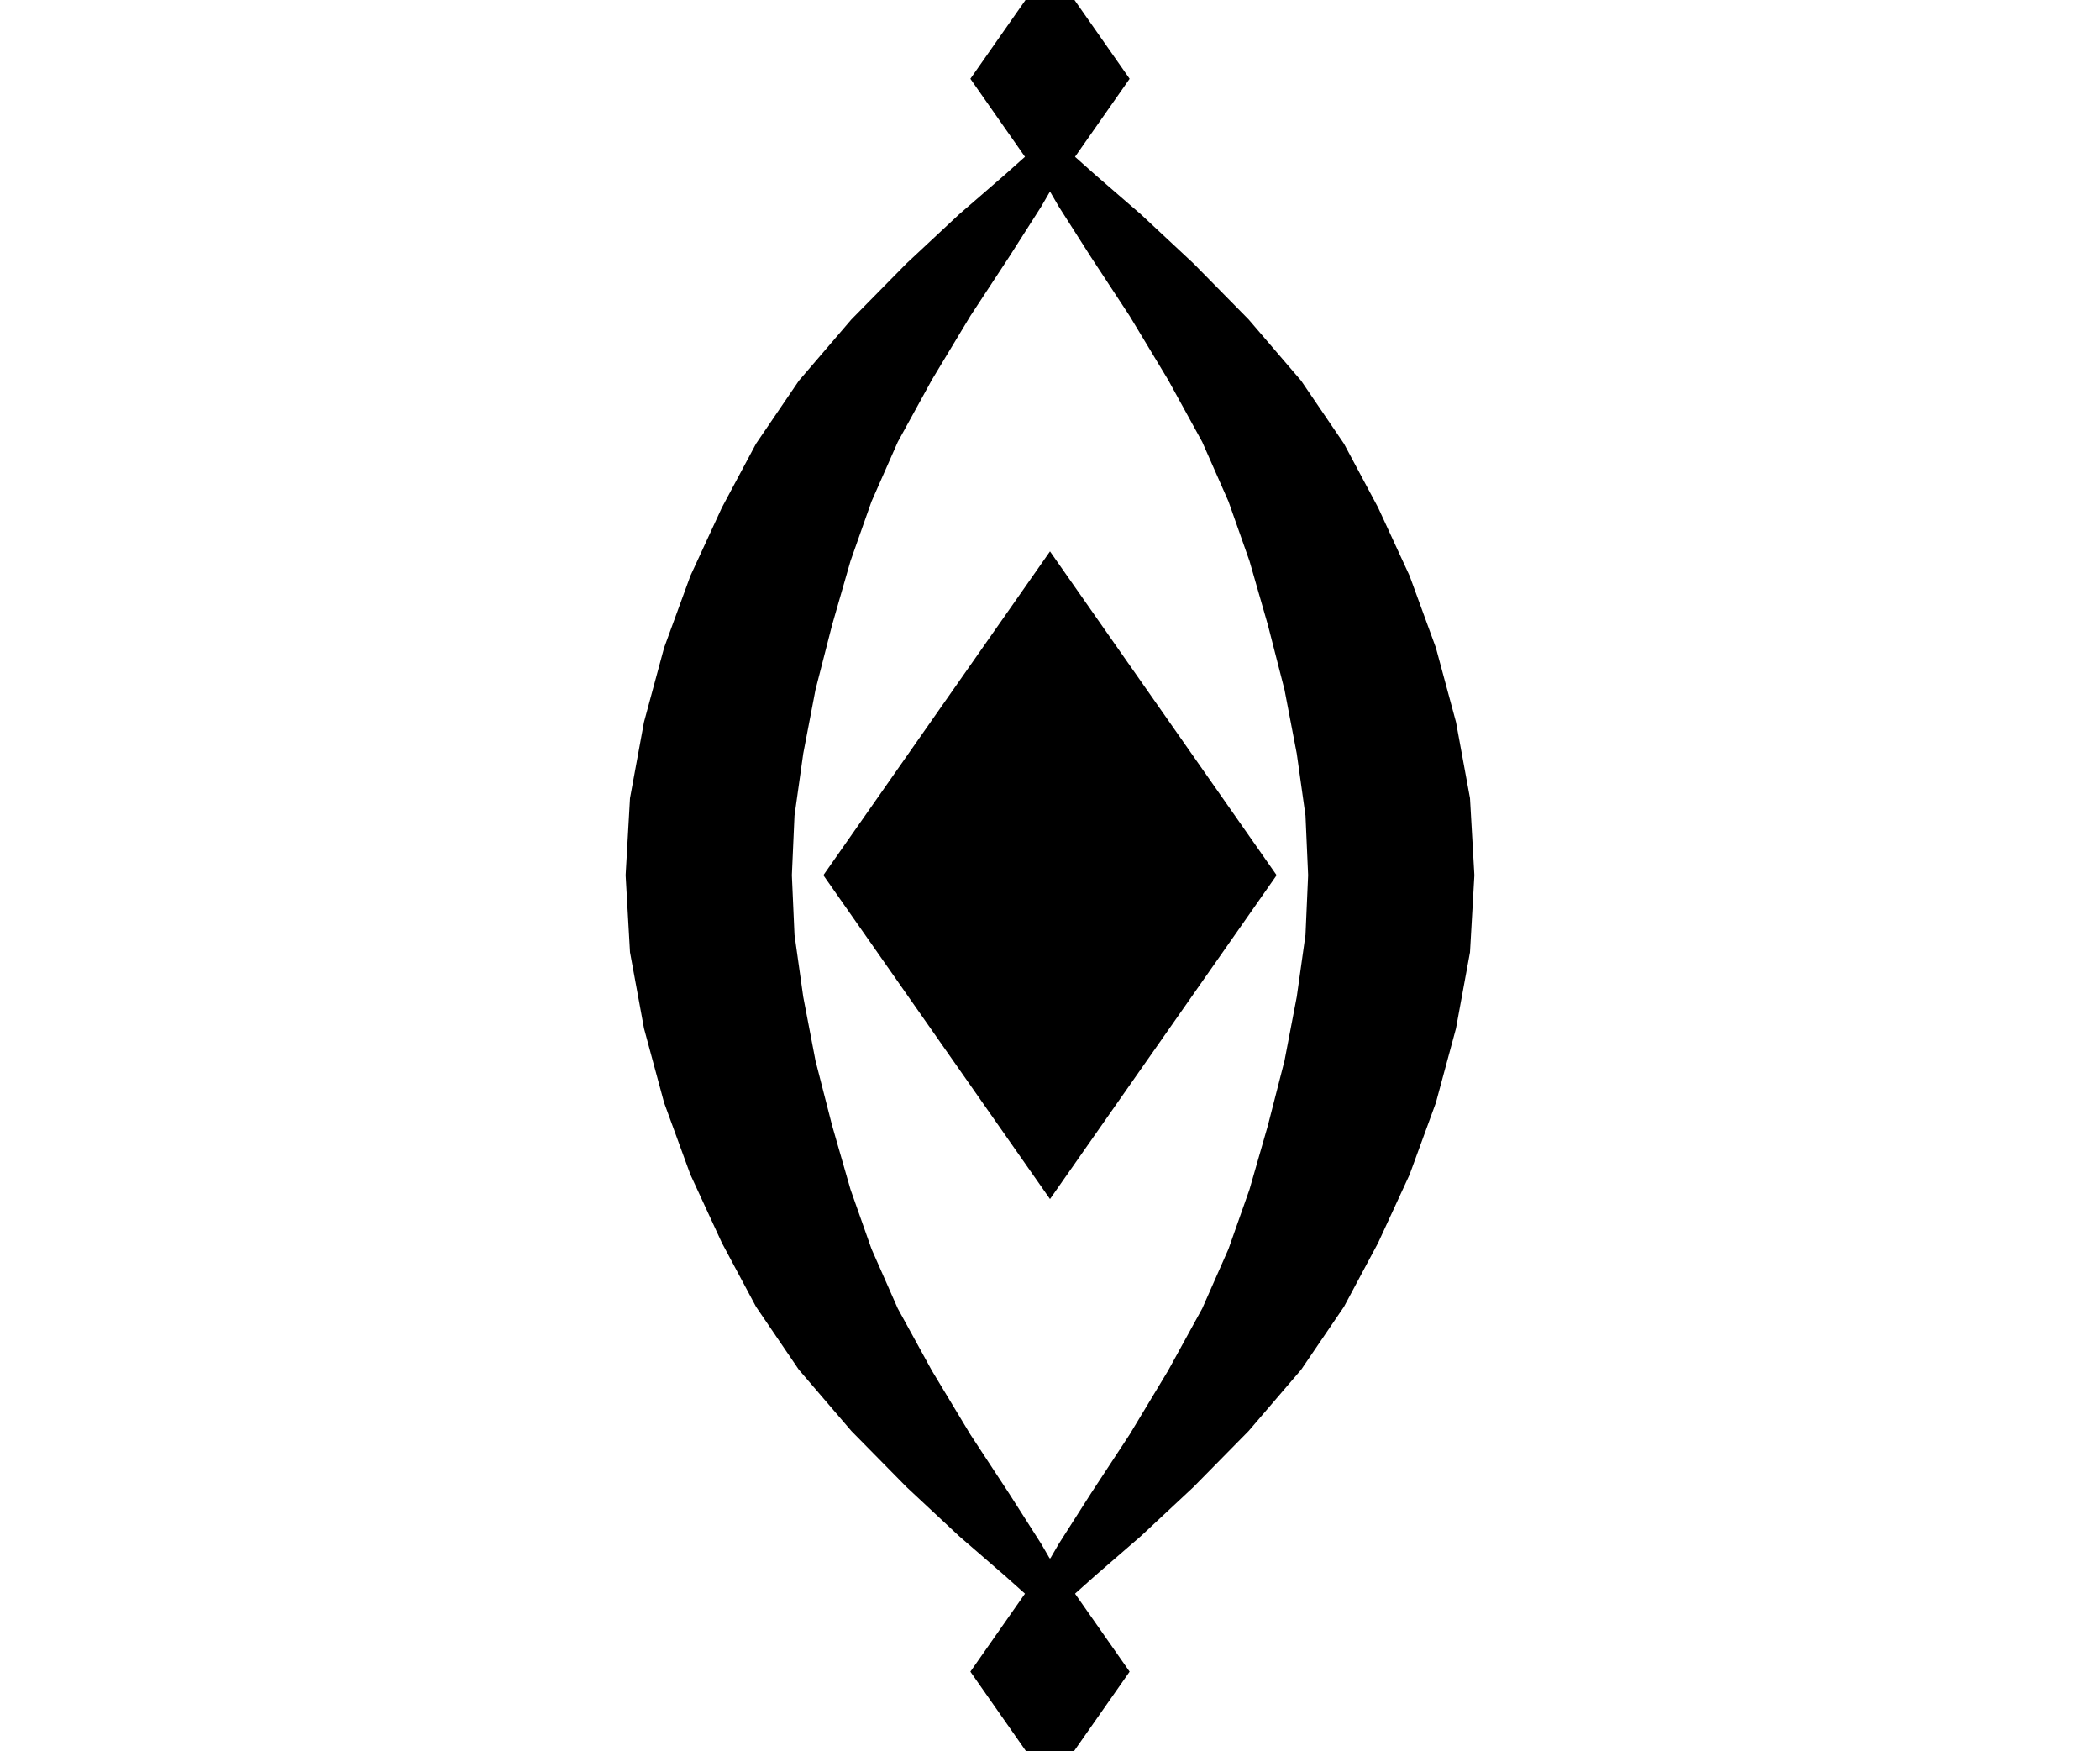
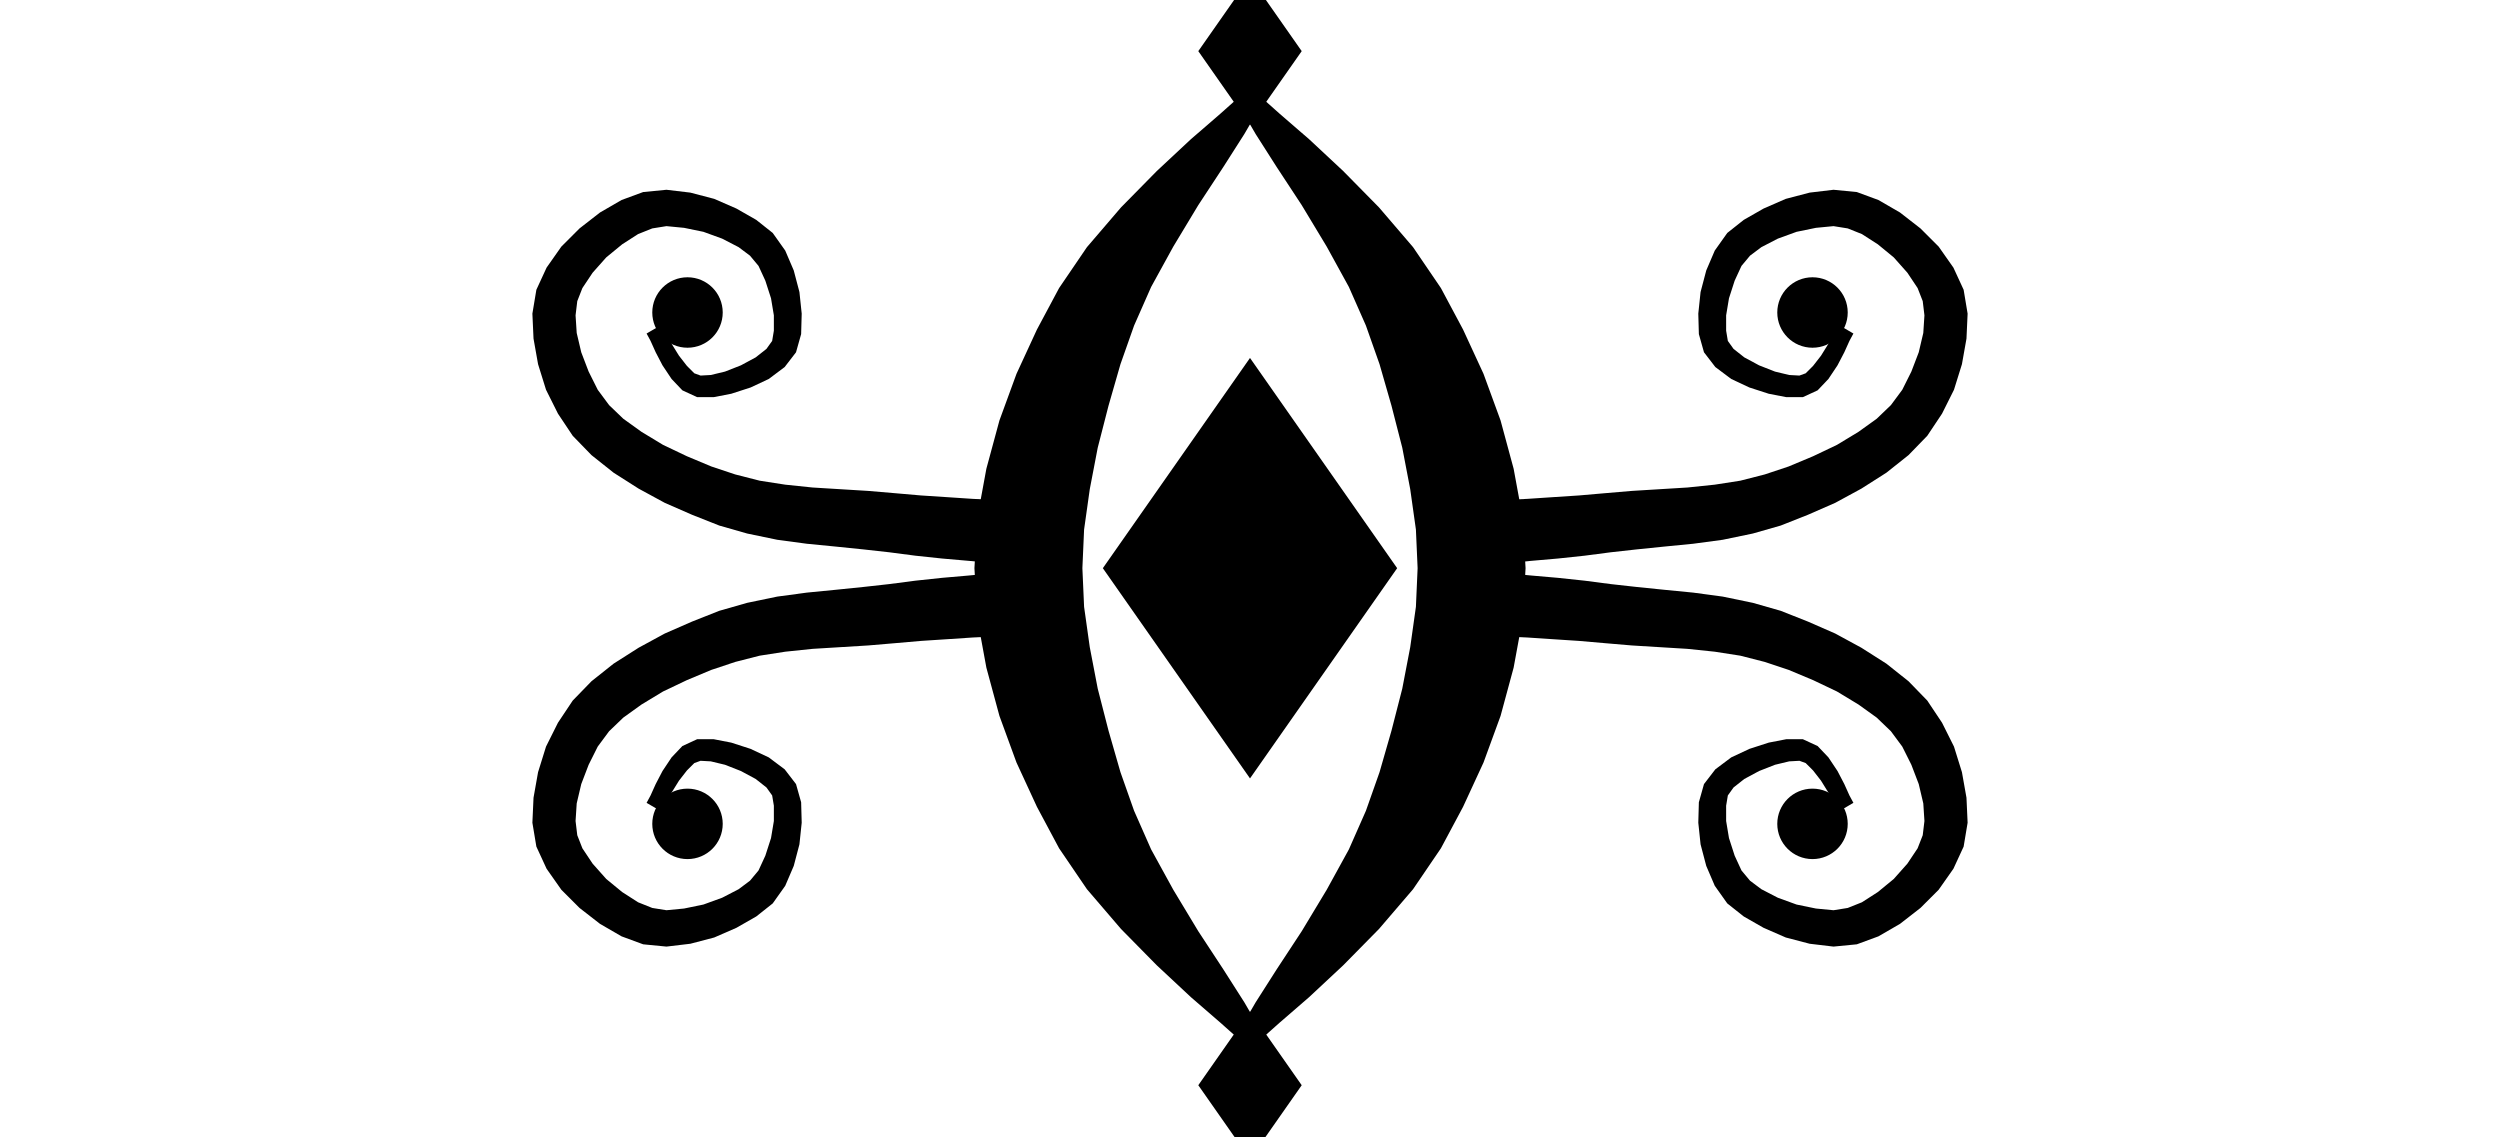
- <svg xmlns="http://www.w3.org/2000/svg" viewBox="0 0 24 20" width="24" height="20">
-   <path d="M11.85 1.93L12.1 2.36L12.47 2.94L12.91 3.61L13.35 4.34L13.74 5.05L14.04 5.73L14.28 6.41L14.49 7.14L14.68 7.88L14.82 8.61L14.92 9.32L14.95 10L14.92 10.68L14.82 11.39L14.68 12.12L14.49 12.86L14.28 13.59L14.04 14.27L13.74 14.95L13.35 15.66L12.91 16.39L12.47 17.06L12.1 17.64L11.85 18.07L12.15 18.33L12.52 18L13.04 17.55L13.64 16.99L14.27 16.35L14.87 15.65L15.36 14.93L15.75 14.2L16.11 13.42L16.41 12.6L16.64 11.75L16.8 10.88L16.85 10L16.8 9.12L16.64 8.25L16.41 7.4L16.11 6.58L15.75 5.8L15.36 5.07L14.87 4.35L14.27 3.65L13.64 3.01L13.04 2.45L12.52 2L12.15 1.67Z" fill="#000" />
-   <path d="M11.85 1.67L11.48 2L10.96 2.45L10.36 3.01L9.73 3.65L9.13 4.35L8.64 5.07L8.25 5.8L7.89 6.58L7.59 7.4L7.36 8.25L7.2 9.12L7.15 10L7.2 10.88L7.36 11.75L7.59 12.6L7.89 13.42L8.25 14.2L8.64 14.93L9.13 15.65L9.73 16.35L10.36 16.99L10.96 17.55L11.48 18L11.85 18.33L12.15 18.07L11.9 17.64L11.53 17.06L11.09 16.39L10.65 15.66L10.26 14.95L9.96 14.27L9.72 13.59L9.51 12.86L9.32 12.12L9.18 11.39L9.08 10.68L9.05 10L9.08 9.32L9.18 8.61L9.32 7.88L9.51 7.14L9.72 6.41L9.96 5.73L10.26 5.05L10.65 4.34L11.09 3.61L11.53 2.94L11.9 2.36L12.15 1.93Z" fill="#000" />
-   <path d="M12 6.3L14.59 10L12 13.7L9.41 10Z" fill="#000" />
-   <path d="M12 -0.4L12.91 0.9L12 2.2L11.09 0.9Z" fill="#000" />
-   <path d="M12 17.8L12.91 19.1L12 20.4L11.09 19.1Z" fill="#000" />
+ <svg xmlns="http://www.w3.org/2000/svg" viewBox="0 0 44 20" width="44" height="20">
+   <path d="M21.85 1.93L22.1 2.36L22.47 2.94L22.91 3.61L23.35 4.34L23.74 5.05L24.04 5.73L24.28 6.41L24.49 7.14L24.68 7.88L24.82 8.61L24.92 9.32L24.95 10L24.92 10.68L24.82 11.39L24.68 12.12L24.49 12.86L24.28 13.59L24.04 14.27L23.74 14.95L23.35 15.66L22.91 16.39L22.47 17.06L22.1 17.64L21.85 18.07L22.15 18.33L22.52 18L23.04 17.55L23.64 16.99L24.27 16.35L24.87 15.65L25.36 14.93L25.75 14.2L26.11 13.42L26.41 12.6L26.64 11.75L26.8 10.88L26.85 10L26.8 9.12L26.64 8.25L26.41 7.4L26.11 6.58L25.75 5.8L25.36 5.07L24.87 4.35L24.27 3.65L23.64 3.01L23.04 2.45L22.52 2L22.15 1.67Z" fill="#000" />
+   <path d="M25.94 9.96L26.2 9.94L26.54 9.91L26.96 9.87L27.42 9.83L27.89 9.78L28.35 9.72L28.8 9.67L29.29 9.62L29.8 9.57L30.32 9.5L30.85 9.39L31.34 9.25L31.82 9.06L32.3 8.85L32.76 8.6L33.2 8.32L33.59 8.01L33.92 7.67L34.18 7.28L34.39 6.86L34.53 6.41L34.61 5.96L34.63 5.52L34.56 5.1L34.38 4.71L34.12 4.34L33.8 4.02L33.44 3.74L33.06 3.52L32.68 3.38L32.27 3.34L31.85 3.39L31.43 3.5L31.04 3.67L30.69 3.87L30.4 4.1L30.18 4.41L30.03 4.76L29.93 5.14L29.89 5.52L29.9 5.88L29.99 6.2L30.19 6.46L30.47 6.67L30.79 6.82L31.13 6.93L31.44 6.99L31.73 6.99L31.99 6.87L32.18 6.67L32.34 6.43L32.46 6.2L32.55 6L32.62 5.87L32.38 5.73L32.29 5.86L32.18 6.05L32.05 6.26L31.91 6.44L31.78 6.57L31.67 6.61L31.49 6.6L31.24 6.54L30.96 6.43L30.7 6.29L30.51 6.14L30.41 6L30.38 5.82L30.38 5.55L30.43 5.25L30.53 4.94L30.65 4.68L30.8 4.5L31 4.35L31.29 4.2L31.62 4.08L31.96 4.01L32.27 3.98L32.52 4.02L32.77 4.12L33.05 4.3L33.33 4.53L33.57 4.8L33.75 5.07L33.84 5.3L33.87 5.55L33.85 5.86L33.77 6.2L33.64 6.54L33.48 6.86L33.28 7.13L33.03 7.37L32.71 7.6L32.33 7.83L31.91 8.03L31.48 8.21L31.06 8.35L30.63 8.46L30.18 8.53L29.7 8.58L29.21 8.61L28.72 8.64L28.25 8.68L27.79 8.72L27.33 8.75L26.88 8.78L26.46 8.8L26.11 8.82L25.86 8.84Z" fill="#000" />
+   <circle cx="31.9" cy="5.5" r="0.62" fill="#000" />
+   <path d="M25.86 11.16L26.11 11.18L26.46 11.2L26.88 11.22L27.33 11.25L27.79 11.28L28.25 11.32L28.72 11.36L29.21 11.39L29.7 11.42L30.18 11.47L30.63 11.54L31.06 11.65L31.48 11.79L31.91 11.97L32.33 12.17L32.71 12.4L33.03 12.63L33.28 12.87L33.48 13.14L33.64 13.46L33.77 13.8L33.85 14.14L33.87 14.45L33.84 14.7L33.75 14.93L33.57 15.2L33.33 15.47L33.05 15.7L32.77 15.88L32.52 15.98L32.27 16.02L31.96 15.99L31.62 15.92L31.29 15.8L31 15.65L30.8 15.5L30.65 15.32L30.53 15.06L30.43 14.75L30.38 14.45L30.38 14.18L30.41 14L30.51 13.86L30.7 13.71L30.96 13.57L31.24 13.46L31.49 13.4L31.67 13.39L31.78 13.43L31.91 13.56L32.05 13.74L32.18 13.95L32.29 14.14L32.38 14.27L32.62 14.13L32.55 14L32.46 13.8L32.34 13.57L32.18 13.33L31.99 13.13L31.73 13.01L31.44 13.01L31.13 13.07L30.79 13.18L30.47 13.33L30.19 13.54L29.99 13.8L29.9 14.12L29.89 14.48L29.93 14.86L30.03 15.24L30.18 15.59L30.4 15.9L30.69 16.13L31.04 16.33L31.43 16.5L31.85 16.61L32.27 16.66L32.68 16.62L33.06 16.48L33.44 16.26L33.8 15.98L34.12 15.66L34.38 15.29L34.56 14.9L34.63 14.48L34.61 14.04L34.53 13.59L34.39 13.14L34.18 12.72L33.92 12.33L33.59 11.99L33.2 11.68L32.76 11.4L32.3 11.15L31.82 10.94L31.34 10.75L30.85 10.61L30.32 10.5L29.8 10.43L29.29 10.38L28.8 10.33L28.35 10.28L27.89 10.22L27.42 10.17L26.96 10.13L26.54 10.09L26.2 10.06L25.94 10.04Z" fill="#000" />
+   <circle cx="31.9" cy="14.5" r="0.62" fill="#000" />
+   <path d="M21.85 1.67L21.48 2L20.96 2.45L20.36 3.01L19.73 3.65L19.13 4.35L18.64 5.07L18.25 5.8L17.89 6.58L17.59 7.4L17.36 8.25L17.2 9.12L17.15 10L17.2 10.88L17.36 11.75L17.59 12.6L17.89 13.42L18.25 14.2L18.64 14.93L19.13 15.65L19.73 16.35L20.36 16.99L20.96 17.55L21.48 18L21.85 18.33L22.15 18.07L21.9 17.64L21.53 17.06L21.09 16.39L20.65 15.66L20.26 14.95L19.96 14.27L19.72 13.59L19.51 12.86L19.32 12.12L19.18 11.39L19.08 10.68L19.05 10L19.08 9.32L19.18 8.61L19.32 7.88L19.51 7.14L19.72 6.41L19.96 5.73L20.26 5.05L20.65 4.34L21.09 3.61L21.53 2.94L21.9 2.36L22.15 1.93Z" fill="#000" />
+   <path d="M18.14 8.84L17.89 8.82L17.54 8.8L17.12 8.78L16.67 8.75L16.21 8.72L15.75 8.68L15.28 8.64L14.79 8.61L14.3 8.58L13.82 8.53L13.37 8.46L12.94 8.35L12.52 8.21L12.09 8.03L11.67 7.83L11.29 7.6L10.97 7.37L10.72 7.13L10.52 6.86L10.36 6.54L10.23 6.2L10.15 5.86L10.13 5.55L10.16 5.3L10.25 5.07L10.43 4.8L10.67 4.53L10.95 4.3L11.23 4.12L11.48 4.02L11.73 3.98L12.04 4.01L12.38 4.08L12.71 4.2L13 4.35L13.2 4.5L13.35 4.68L13.47 4.94L13.57 5.25L13.62 5.55L13.62 5.82L13.59 6L13.49 6.14L13.3 6.29L13.04 6.43L12.76 6.54L12.51 6.6L12.33 6.61L12.22 6.57L12.09 6.44L11.95 6.26L11.82 6.05L11.71 5.86L11.62 5.73L11.38 5.87L11.45 6L11.54 6.2L11.66 6.43L11.82 6.67L12.01 6.87L12.27 6.99L12.56 6.99L12.87 6.93L13.21 6.82L13.53 6.67L13.81 6.46L14.01 6.2L14.1 5.88L14.11 5.52L14.07 5.14L13.97 4.76L13.82 4.41L13.6 4.1L13.31 3.87L12.96 3.67L12.57 3.5L12.15 3.39L11.73 3.34L11.32 3.38L10.94 3.52L10.56 3.74L10.2 4.02L9.88 4.34L9.62 4.71L9.44 5.1L9.37 5.52L9.39 5.96L9.47 6.41L9.61 6.86L9.82 7.28L10.08 7.67L10.41 8.01L10.8 8.32L11.24 8.6L11.7 8.85L12.18 9.06L12.66 9.25L13.15 9.39L13.68 9.5L14.2 9.57L14.71 9.62L15.2 9.67L15.65 9.72L16.11 9.78L16.58 9.83L17.04 9.87L17.46 9.91L17.8 9.94L18.06 9.96Z" fill="#000" />
+   <circle cx="12.1" cy="5.5" r="0.62" fill="#000" />
+   <path d="M18.06 10.04L17.8 10.06L17.46 10.09L17.04 10.13L16.58 10.17L16.11 10.22L15.65 10.28L15.2 10.33L14.71 10.38L14.2 10.43L13.68 10.5L13.15 10.61L12.66 10.75L12.18 10.94L11.7 11.15L11.24 11.4L10.8 11.68L10.41 11.99L10.08 12.33L9.82 12.72L9.61 13.14L9.47 13.59L9.39 14.04L9.37 14.48L9.44 14.9L9.62 15.29L9.88 15.66L10.2 15.98L10.56 16.26L10.94 16.48L11.32 16.62L11.73 16.66L12.15 16.61L12.57 16.5L12.96 16.33L13.31 16.13L13.6 15.9L13.82 15.59L13.97 15.24L14.07 14.86L14.11 14.48L14.1 14.12L14.01 13.8L13.81 13.54L13.53 13.33L13.21 13.18L12.87 13.07L12.56 13.01L12.27 13.01L12.01 13.13L11.82 13.33L11.66 13.57L11.54 13.8L11.45 14L11.38 14.13L11.62 14.27L11.71 14.14L11.82 13.95L11.95 13.74L12.09 13.56L12.22 13.43L12.33 13.39L12.51 13.4L12.76 13.46L13.04 13.57L13.3 13.71L13.49 13.86L13.59 14L13.62 14.18L13.62 14.45L13.57 14.75L13.47 15.06L13.35 15.32L13.2 15.5L13 15.65L12.71 15.8L12.38 15.92L12.04 15.99L11.73 16.02L11.48 15.98L11.23 15.88L10.95 15.7L10.67 15.47L10.43 15.2L10.25 14.93L10.16 14.7L10.13 14.45L10.15 14.14L10.23 13.8L10.36 13.46L10.52 13.14L10.72 12.87L10.97 12.63L11.29 12.4L11.67 12.17L12.09 11.97L12.52 11.79L12.94 11.65L13.37 11.54L13.82 11.47L14.3 11.42L14.79 11.39L15.28 11.36L15.75 11.32L16.21 11.28L16.67 11.25L17.12 11.22L17.54 11.2L17.89 11.18L18.14 11.16Z" fill="#000" />
+   <circle cx="12.1" cy="14.5" r="0.62" fill="#000" />
+   <path d="M22 6.3L24.59 10L22 13.7L19.41 10Z" fill="#000" />
+   <path d="M22 -0.4L22.91 0.9L22 2.2L21.09 0.9Z" fill="#000" />
+   <path d="M22 17.8L22.91 19.1L22 20.4L21.09 19.1Z" fill="#000" />
</svg>
